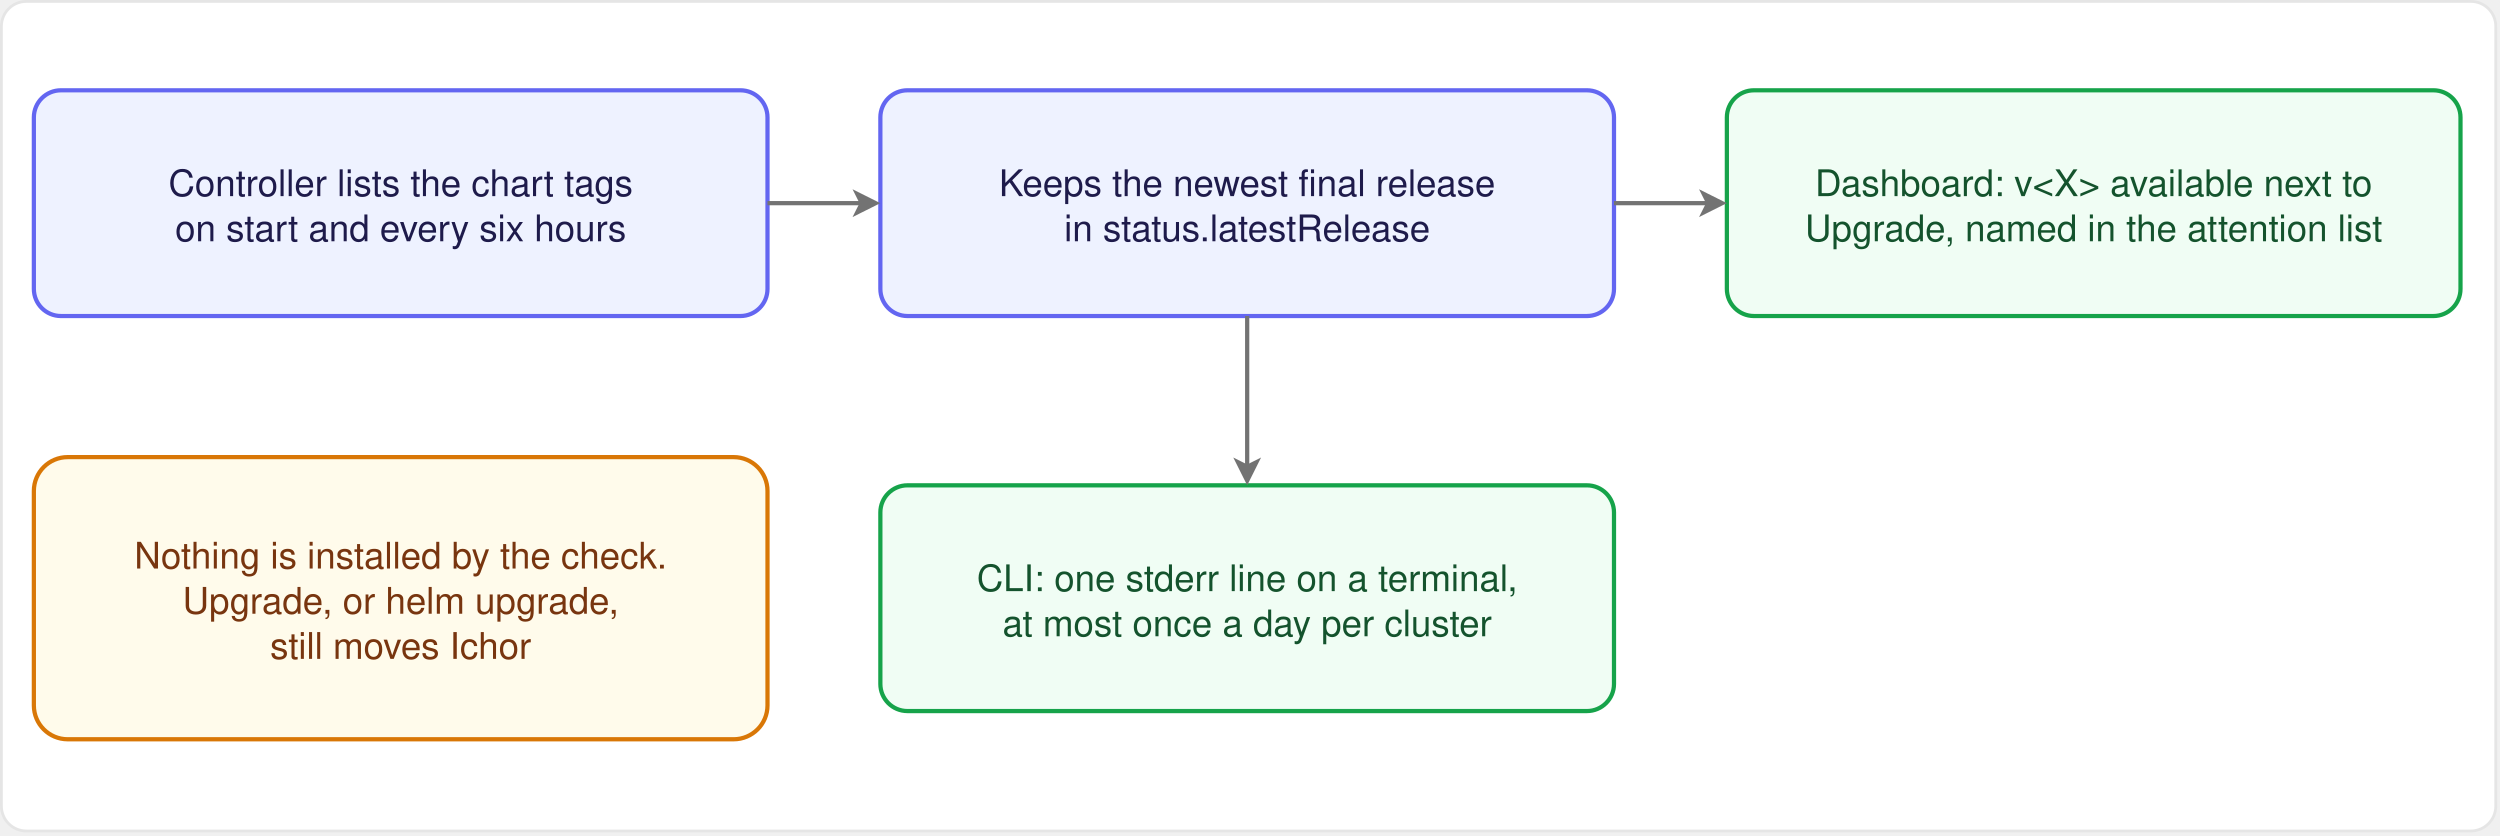
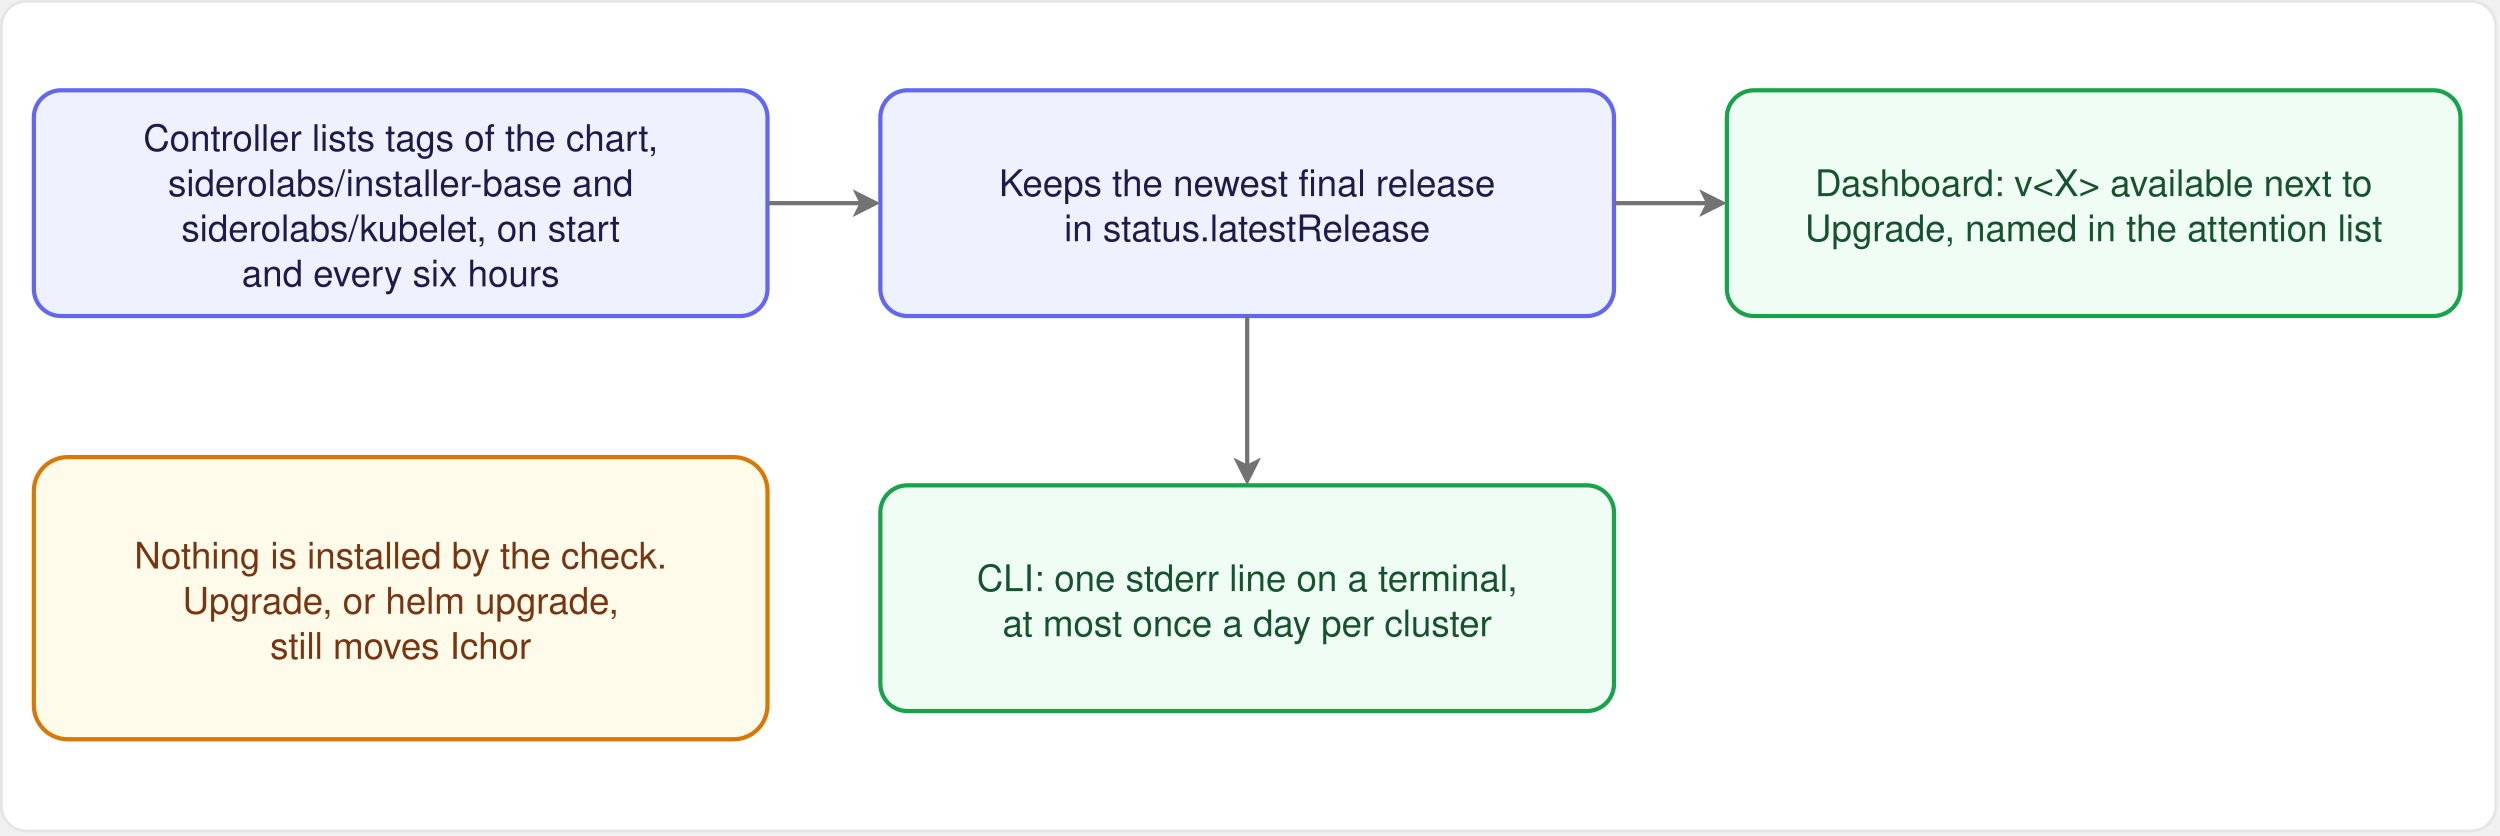
- <svg xmlns="http://www.w3.org/2000/svg" style="background: transparent; background-color: transparent; color-scheme: light;" version="1.1" width="886px" height="296px" viewBox="0 0 886 296" content="&lt;mxfile host=&quot;Electron&quot;&gt;&#10;  &lt;diagram id=&quot;The release check&quot; name=&quot;The release check&quot;&gt;&#10;    &lt;mxGraphModel grid=&quot;0&quot; gridSize=&quot;10&quot; guides=&quot;1&quot; tooltips=&quot;1&quot; connect=&quot;1&quot; arrows=&quot;1&quot; fold=&quot;0&quot; page=&quot;0&quot; pageScale=&quot;1&quot; pageWidth=&quot;900&quot; pageHeight=&quot;310&quot; math=&quot;0&quot; shadow=&quot;0&quot;&gt;&#10;      &lt;root&gt;&#10;        &lt;mxCell id=&quot;0&quot; style=&quot;html=0;&quot; /&gt;&#10;        &lt;mxCell id=&quot;1&quot; parent=&quot;0&quot; style=&quot;html=0;&quot; /&gt;&#10;        &lt;mxCell id=&quot;pn&quot; parent=&quot;1&quot; style=&quot;rounded=1;arcSize=3;fillColor=light-dark(#FFFFFF,#0A0A0A);strokeColor=light-dark(#E5E5E5,#262626);strokeWidth=1;html=0;&quot; value=&quot;&quot; vertex=&quot;1&quot;&gt;&#10;          &lt;mxGeometry height=&quot;294&quot; width=&quot;884&quot; x=&quot;8&quot; y=&quot;8&quot; as=&quot;geometry&quot; /&gt;&#10;        &lt;/mxCell&gt;&#10;        &lt;mxCell id=&quot;r1&quot; parent=&quot;1&quot; style=&quot;rounded=1;arcSize=12;fillColor=light-dark(#EEF2FF,#232553);strokeColor=light-dark(#6366F1,#818CF8);strokeWidth=1.5;fontColor=light-dark(#1E1B4B,#E0E7FF);fontFamily=Helvetica;fontSize=13;align=center;verticalAlign=middle;html=0;&quot; value=&quot;Controller lists the chart tags&amp;#xa;on start and every six hours&quot; vertex=&quot;1&quot;&gt;&#10;          &lt;mxGeometry height=&quot;80&quot; width=&quot;260&quot; x=&quot;20&quot; y=&quot;40&quot; as=&quot;geometry&quot; /&gt;&#10;        &lt;/mxCell&gt;&#10;        &lt;mxCell id=&quot;r2&quot; parent=&quot;1&quot; style=&quot;rounded=1;arcSize=12;fillColor=light-dark(#EEF2FF,#232553);strokeColor=light-dark(#6366F1,#818CF8);strokeWidth=1.5;fontColor=light-dark(#1E1B4B,#E0E7FF);fontFamily=Helvetica;fontSize=13;align=center;verticalAlign=middle;html=0;&quot; value=&quot;Keeps the newest final release&amp;#xa;in status.latestRelease&quot; vertex=&quot;1&quot;&gt;&#10;          &lt;mxGeometry height=&quot;80&quot; width=&quot;260&quot; x=&quot;320&quot; y=&quot;40&quot; as=&quot;geometry&quot; /&gt;&#10;        &lt;/mxCell&gt;&#10;        &lt;mxCell id=&quot;r3&quot; parent=&quot;1&quot; style=&quot;rounded=1;arcSize=12;fillColor=light-dark(#F0FDF4,#0E2A1B);strokeColor=light-dark(#16A34A,#4ADE80);strokeWidth=1.5;fontColor=light-dark(#14532D,#BBF7D0);fontFamily=Helvetica;fontSize=13;align=center;verticalAlign=middle;html=0;&quot; value=&quot;Dashboard: v&amp;lt;X&amp;gt; available next to&amp;#xa;Upgrade, named in the attention list&quot; vertex=&quot;1&quot;&gt;&#10;          &lt;mxGeometry height=&quot;80&quot; width=&quot;260&quot; x=&quot;620&quot; y=&quot;40&quot; as=&quot;geometry&quot; /&gt;&#10;        &lt;/mxCell&gt;&#10;        &lt;mxCell id=&quot;r4&quot; parent=&quot;1&quot; style=&quot;rounded=1;arcSize=12;fillColor=light-dark(#F0FDF4,#0E2A1B);strokeColor=light-dark(#16A34A,#4ADE80);strokeWidth=1.5;fontColor=light-dark(#14532D,#BBF7D0);fontFamily=Helvetica;fontSize=13;align=center;verticalAlign=middle;html=0;&quot; value=&quot;CLI: one stderr line on a terminal,&amp;#xa;at most once a day per cluster&quot; vertex=&quot;1&quot;&gt;&#10;          &lt;mxGeometry height=&quot;80&quot; width=&quot;260&quot; x=&quot;320&quot; y=&quot;180&quot; as=&quot;geometry&quot; /&gt;&#10;        &lt;/mxCell&gt;&#10;        &lt;mxCell id=&quot;r5&quot; parent=&quot;1&quot; style=&quot;rounded=1;arcSize=12;fillColor=light-dark(#FFFBEB,#2B2008);strokeColor=light-dark(#D97706,#FBBF24);strokeWidth=1.5;fontColor=light-dark(#78350F,#FDE68A);fontFamily=Helvetica;fontSize=13;align=center;verticalAlign=middle;html=0;&quot; value=&quot;Nothing is installed by the check.&amp;#xa;Upgrade, or helm upgrade,&amp;#xa;still moves Ichor&quot; vertex=&quot;1&quot;&gt;&#10;          &lt;mxGeometry height=&quot;100&quot; width=&quot;260&quot; x=&quot;20&quot; y=&quot;170&quot; as=&quot;geometry&quot; /&gt;&#10;        &lt;/mxCell&gt;&#10;        &lt;mxCell id=&quot;s1&quot; edge=&quot;1&quot; parent=&quot;1&quot; source=&quot;r1&quot; style=&quot;edgeStyle=orthogonalEdgeStyle;rounded=1;orthogonalLoop=1;jettySize=auto;html=0;strokeColor=light-dark(#737373,#A3A3A3);strokeWidth=1.5;endArrow=classic;endFill=1;endSize=5;fontFamily=Helvetica;fontSize=12;fontColor=light-dark(#404040,#D4D4D4);exitX=1;exitY=0.5;exitDx=0;exitDy=0;entryX=0;entryY=0.5;entryDx=0;entryDy=0;&quot; target=&quot;r2&quot; value=&quot;&quot;&gt;&#10;          &lt;mxGeometry relative=&quot;1&quot; as=&quot;geometry&quot; /&gt;&#10;        &lt;/mxCell&gt;&#10;        &lt;mxCell id=&quot;s2&quot; edge=&quot;1&quot; parent=&quot;1&quot; source=&quot;r2&quot; style=&quot;edgeStyle=orthogonalEdgeStyle;rounded=1;orthogonalLoop=1;jettySize=auto;html=0;strokeColor=light-dark(#737373,#A3A3A3);strokeWidth=1.5;endArrow=classic;endFill=1;endSize=5;fontFamily=Helvetica;fontSize=12;fontColor=light-dark(#404040,#D4D4D4);exitX=1;exitY=0.5;exitDx=0;exitDy=0;entryX=0;entryY=0.5;entryDx=0;entryDy=0;&quot; target=&quot;r3&quot; value=&quot;&quot;&gt;&#10;          &lt;mxGeometry relative=&quot;1&quot; as=&quot;geometry&quot; /&gt;&#10;        &lt;/mxCell&gt;&#10;        &lt;mxCell id=&quot;s3&quot; edge=&quot;1&quot; parent=&quot;1&quot; source=&quot;r2&quot; style=&quot;edgeStyle=orthogonalEdgeStyle;rounded=1;orthogonalLoop=1;jettySize=auto;html=0;strokeColor=light-dark(#737373,#A3A3A3);strokeWidth=1.5;endArrow=classic;endFill=1;endSize=5;fontFamily=Helvetica;fontSize=12;fontColor=light-dark(#404040,#D4D4D4);exitX=0.5;exitY=1;exitDx=0;exitDy=0;entryX=0.5;entryY=0;entryDx=0;entryDy=0;&quot; target=&quot;r4&quot; value=&quot;&quot;&gt;&#10;          &lt;mxGeometry relative=&quot;1&quot; as=&quot;geometry&quot; /&gt;&#10;        &lt;/mxCell&gt;&#10;      &lt;/root&gt;&#10;    &lt;/mxGraphModel&gt;&#10;  &lt;/diagram&gt;&#10;&lt;/mxfile&gt;&#10;">
+ <svg xmlns="http://www.w3.org/2000/svg" style="background: transparent; background-color: transparent; color-scheme: light;" version="1.1" width="886px" height="296px" viewBox="0 0 886 296" content="&lt;mxfile host=&quot;Electron&quot;&gt;&#10;  &lt;diagram id=&quot;The release check&quot; name=&quot;The release check&quot;&gt;&#10;    &lt;mxGraphModel grid=&quot;0&quot; gridSize=&quot;10&quot; guides=&quot;1&quot; tooltips=&quot;1&quot; connect=&quot;1&quot; arrows=&quot;1&quot; fold=&quot;0&quot; page=&quot;0&quot; pageScale=&quot;1&quot; pageWidth=&quot;900&quot; pageHeight=&quot;310&quot; math=&quot;0&quot; shadow=&quot;0&quot;&gt;&#10;      &lt;root&gt;&#10;        &lt;mxCell id=&quot;0&quot; style=&quot;html=0;&quot; /&gt;&#10;        &lt;mxCell id=&quot;1&quot; parent=&quot;0&quot; style=&quot;html=0;&quot; /&gt;&#10;        &lt;mxCell id=&quot;pn&quot; parent=&quot;1&quot; style=&quot;rounded=1;arcSize=3;fillColor=light-dark(#FFFFFF,#0A0A0A);strokeColor=light-dark(#E5E5E5,#262626);strokeWidth=1;html=0;&quot; value=&quot;&quot; vertex=&quot;1&quot;&gt;&#10;          &lt;mxGeometry height=&quot;294&quot; width=&quot;884&quot; x=&quot;8&quot; y=&quot;8&quot; as=&quot;geometry&quot; /&gt;&#10;        &lt;/mxCell&gt;&#10;        &lt;mxCell id=&quot;r1&quot; parent=&quot;1&quot; style=&quot;rounded=1;arcSize=12;fillColor=light-dark(#EEF2FF,#232553);strokeColor=light-dark(#6366F1,#818CF8);strokeWidth=1.5;fontColor=light-dark(#1E1B4B,#E0E7FF);fontFamily=Helvetica;fontSize=13;align=center;verticalAlign=middle;html=0;&quot; value=&quot;Controller lists tags of the chart,&amp;#xa;siderolabs/installer-base and&amp;#xa;siderolabs/kubelet, on start&amp;#xa;and every six hours&quot; vertex=&quot;1&quot;&gt;&#10;          &lt;mxGeometry height=&quot;80&quot; width=&quot;260&quot; x=&quot;20&quot; y=&quot;40&quot; as=&quot;geometry&quot; /&gt;&#10;        &lt;/mxCell&gt;&#10;        &lt;mxCell id=&quot;r2&quot; parent=&quot;1&quot; style=&quot;rounded=1;arcSize=12;fillColor=light-dark(#EEF2FF,#232553);strokeColor=light-dark(#6366F1,#818CF8);strokeWidth=1.5;fontColor=light-dark(#1E1B4B,#E0E7FF);fontFamily=Helvetica;fontSize=13;align=center;verticalAlign=middle;html=0;&quot; value=&quot;Keeps the newest final release&amp;#xa;in status.latestRelease&quot; vertex=&quot;1&quot;&gt;&#10;          &lt;mxGeometry height=&quot;80&quot; width=&quot;260&quot; x=&quot;320&quot; y=&quot;40&quot; as=&quot;geometry&quot; /&gt;&#10;        &lt;/mxCell&gt;&#10;        &lt;mxCell id=&quot;r3&quot; parent=&quot;1&quot; style=&quot;rounded=1;arcSize=12;fillColor=light-dark(#F0FDF4,#0E2A1B);strokeColor=light-dark(#16A34A,#4ADE80);strokeWidth=1.5;fontColor=light-dark(#14532D,#BBF7D0);fontFamily=Helvetica;fontSize=13;align=center;verticalAlign=middle;html=0;&quot; value=&quot;Dashboard: v&amp;lt;X&amp;gt; available next to&amp;#xa;Upgrade, named in the attention list&quot; vertex=&quot;1&quot;&gt;&#10;          &lt;mxGeometry height=&quot;80&quot; width=&quot;260&quot; x=&quot;620&quot; y=&quot;40&quot; as=&quot;geometry&quot; /&gt;&#10;        &lt;/mxCell&gt;&#10;        &lt;mxCell id=&quot;r4&quot; parent=&quot;1&quot; style=&quot;rounded=1;arcSize=12;fillColor=light-dark(#F0FDF4,#0E2A1B);strokeColor=light-dark(#16A34A,#4ADE80);strokeWidth=1.5;fontColor=light-dark(#14532D,#BBF7D0);fontFamily=Helvetica;fontSize=13;align=center;verticalAlign=middle;html=0;&quot; value=&quot;CLI: one stderr line on a terminal,&amp;#xa;at most once a day per cluster&quot; vertex=&quot;1&quot;&gt;&#10;          &lt;mxGeometry height=&quot;80&quot; width=&quot;260&quot; x=&quot;320&quot; y=&quot;180&quot; as=&quot;geometry&quot; /&gt;&#10;        &lt;/mxCell&gt;&#10;        &lt;mxCell id=&quot;r5&quot; parent=&quot;1&quot; style=&quot;rounded=1;arcSize=12;fillColor=light-dark(#FFFBEB,#2B2008);strokeColor=light-dark(#D97706,#FBBF24);strokeWidth=1.5;fontColor=light-dark(#78350F,#FDE68A);fontFamily=Helvetica;fontSize=13;align=center;verticalAlign=middle;html=0;&quot; value=&quot;Nothing is installed by the check.&amp;#xa;Upgrade, or helm upgrade,&amp;#xa;still moves Ichor&quot; vertex=&quot;1&quot;&gt;&#10;          &lt;mxGeometry height=&quot;100&quot; width=&quot;260&quot; x=&quot;20&quot; y=&quot;170&quot; as=&quot;geometry&quot; /&gt;&#10;        &lt;/mxCell&gt;&#10;        &lt;mxCell id=&quot;s1&quot; edge=&quot;1&quot; parent=&quot;1&quot; source=&quot;r1&quot; style=&quot;edgeStyle=orthogonalEdgeStyle;rounded=1;orthogonalLoop=1;jettySize=auto;html=0;strokeColor=light-dark(#737373,#A3A3A3);strokeWidth=1.5;endArrow=classic;endFill=1;endSize=5;fontFamily=Helvetica;fontSize=12;fontColor=light-dark(#404040,#D4D4D4);exitX=1;exitY=0.5;exitDx=0;exitDy=0;entryX=0;entryY=0.5;entryDx=0;entryDy=0;&quot; target=&quot;r2&quot; value=&quot;&quot;&gt;&#10;          &lt;mxGeometry relative=&quot;1&quot; as=&quot;geometry&quot; /&gt;&#10;        &lt;/mxCell&gt;&#10;        &lt;mxCell id=&quot;s2&quot; edge=&quot;1&quot; parent=&quot;1&quot; source=&quot;r2&quot; style=&quot;edgeStyle=orthogonalEdgeStyle;rounded=1;orthogonalLoop=1;jettySize=auto;html=0;strokeColor=light-dark(#737373,#A3A3A3);strokeWidth=1.5;endArrow=classic;endFill=1;endSize=5;fontFamily=Helvetica;fontSize=12;fontColor=light-dark(#404040,#D4D4D4);exitX=1;exitY=0.5;exitDx=0;exitDy=0;entryX=0;entryY=0.5;entryDx=0;entryDy=0;&quot; target=&quot;r3&quot; value=&quot;&quot;&gt;&#10;          &lt;mxGeometry relative=&quot;1&quot; as=&quot;geometry&quot; /&gt;&#10;        &lt;/mxCell&gt;&#10;        &lt;mxCell id=&quot;s3&quot; edge=&quot;1&quot; parent=&quot;1&quot; source=&quot;r2&quot; style=&quot;edgeStyle=orthogonalEdgeStyle;rounded=1;orthogonalLoop=1;jettySize=auto;html=0;strokeColor=light-dark(#737373,#A3A3A3);strokeWidth=1.5;endArrow=classic;endFill=1;endSize=5;fontFamily=Helvetica;fontSize=12;fontColor=light-dark(#404040,#D4D4D4);exitX=0.5;exitY=1;exitDx=0;exitDy=0;entryX=0.5;entryY=0;entryDx=0;entryDy=0;&quot; target=&quot;r4&quot; value=&quot;&quot;&gt;&#10;          &lt;mxGeometry relative=&quot;1&quot; as=&quot;geometry&quot; /&gt;&#10;        &lt;/mxCell&gt;&#10;      &lt;/root&gt;&#10;    &lt;/mxGraphModel&gt;&#10;  &lt;/diagram&gt;&#10;&lt;/mxfile&gt;&#10;">
  <defs />
  <g>
    <g data-cell-id="0">
      <g data-cell-id="1">
        <g data-cell-id="pn">
          <g transform="translate(0.5,0.5)">
            <rect x="0" y="0" width="884" height="294" rx="8.82" ry="8.82" fill="#ffffff" stroke="#e5e5e5" pointer-events="all" style="fill: rgb(255, 255, 255); stroke: rgb(229, 229, 229);" />
          </g>
        </g>
        <g data-cell-id="r1">
          <g>
            <rect x="12" y="32" width="260" height="80" rx="9.6" ry="9.6" fill="#eef2ff" stroke="#6366f1" stroke-width="1.5" pointer-events="all" style="fill: rgb(238, 242, 255); stroke: rgb(99, 102, 241);" />
          </g>
          <g>
            <g fill="#1E1B4B" font-family="Helvetica" text-anchor="middle" font-size="13px" style="fill: rgb(30, 27, 75);">
-               <text x="142" y="69.5">Controller lists the chart tags</text>
-               <text x="142" y="85.5">on start and every six hours</text>
+               <text x="142" y="53.5">Controller lists tags of the chart,</text>
+               <text x="142" y="69.5">siderolabs/installer-base and</text>
+               <text x="142" y="85.5">siderolabs/kubelet, on start</text>
+               <text x="142" y="101.5">and every six hours</text>
            </g>
          </g>
        </g>
        <g data-cell-id="r2">
          <g>
            <rect x="312" y="32" width="260" height="80" rx="9.6" ry="9.6" fill="#eef2ff" stroke="#6366f1" stroke-width="1.5" pointer-events="all" style="fill: rgb(238, 242, 255); stroke: rgb(99, 102, 241);" />
          </g>
          <g>
            <g fill="#1E1B4B" font-family="Helvetica" text-anchor="middle" font-size="13px" style="fill: rgb(30, 27, 75);">
              <text x="442" y="69.5">Keeps the newest final release</text>
              <text x="442" y="85.5">in status.latestRelease</text>
            </g>
          </g>
        </g>
        <g data-cell-id="r3">
          <g>
            <rect x="612" y="32" width="260" height="80" rx="9.6" ry="9.6" fill="#f0fdf4" stroke="#16a34a" stroke-width="1.5" pointer-events="all" style="fill: rgb(240, 253, 244); stroke: rgb(22, 163, 74);" />
          </g>
          <g>
            <g fill="#14532D" font-family="Helvetica" text-anchor="middle" font-size="13px" style="fill: rgb(20, 83, 45);">
              <text x="742" y="69.5">Dashboard: v&lt;X&gt; available next to</text>
              <text x="742" y="85.5">Upgrade, named in the attention list</text>
            </g>
          </g>
        </g>
        <g data-cell-id="r4">
          <g>
            <rect x="312" y="172" width="260" height="80" rx="9.6" ry="9.6" fill="#f0fdf4" stroke="#16a34a" stroke-width="1.5" pointer-events="all" style="fill: rgb(240, 253, 244); stroke: rgb(22, 163, 74);" />
          </g>
          <g>
            <g fill="#14532D" font-family="Helvetica" text-anchor="middle" font-size="13px" style="fill: rgb(20, 83, 45);">
              <text x="442" y="209.5">CLI: one stderr line on a terminal,</text>
              <text x="442" y="225.5">at most once a day per cluster</text>
            </g>
          </g>
        </g>
        <g data-cell-id="r5">
          <g>
            <rect x="12" y="162" width="260" height="100" rx="12" ry="12" fill="#fffbeb" stroke="#d97706" stroke-width="1.5" pointer-events="all" style="fill: rgb(255, 251, 235); stroke: rgb(217, 119, 6);" />
          </g>
          <g>
            <g fill="#78350F" font-family="Helvetica" text-anchor="middle" font-size="13px" style="fill: rgb(120, 53, 15);">
              <text x="142" y="201.5">Nothing is installed by the check.</text>
              <text x="142" y="217.5">Upgrade, or helm upgrade,</text>
              <text x="142" y="233.5">still moves Ichor</text>
            </g>
          </g>
        </g>
        <g data-cell-id="s1">
          <g>
            <path d="M 272 72 L 305.45 72" fill="none" stroke="#737373" stroke-width="1.5" stroke-miterlimit="10" pointer-events="stroke" style="stroke: rgb(115, 115, 115);" />
            <path d="M 310.32 72 L 303.82 75.25 L 305.45 72 L 303.82 68.75 Z" fill="#737373" stroke="#737373" stroke-width="1.5" stroke-miterlimit="10" pointer-events="all" style="fill: rgb(115, 115, 115); stroke: rgb(115, 115, 115);" />
          </g>
        </g>
        <g data-cell-id="s2">
          <g>
            <path d="M 572 72 L 605.45 72" fill="none" stroke="#737373" stroke-width="1.5" stroke-miterlimit="10" pointer-events="stroke" style="stroke: rgb(115, 115, 115);" />
            <path d="M 610.32 72 L 603.82 75.25 L 605.45 72 L 603.82 68.75 Z" fill="#737373" stroke="#737373" stroke-width="1.5" stroke-miterlimit="10" pointer-events="all" style="fill: rgb(115, 115, 115); stroke: rgb(115, 115, 115);" />
          </g>
        </g>
        <g data-cell-id="s3">
          <g>
            <path d="M 442 112 L 442 165.45" fill="none" stroke="#737373" stroke-width="1.5" stroke-miterlimit="10" pointer-events="stroke" style="stroke: rgb(115, 115, 115);" />
            <path d="M 442 170.32 L 438.75 163.82 L 442 165.45 L 445.25 163.82 Z" fill="#737373" stroke="#737373" stroke-width="1.5" stroke-miterlimit="10" pointer-events="all" style="fill: rgb(115, 115, 115); stroke: rgb(115, 115, 115);" />
          </g>
        </g>
      </g>
    </g>
  </g>
</svg>
